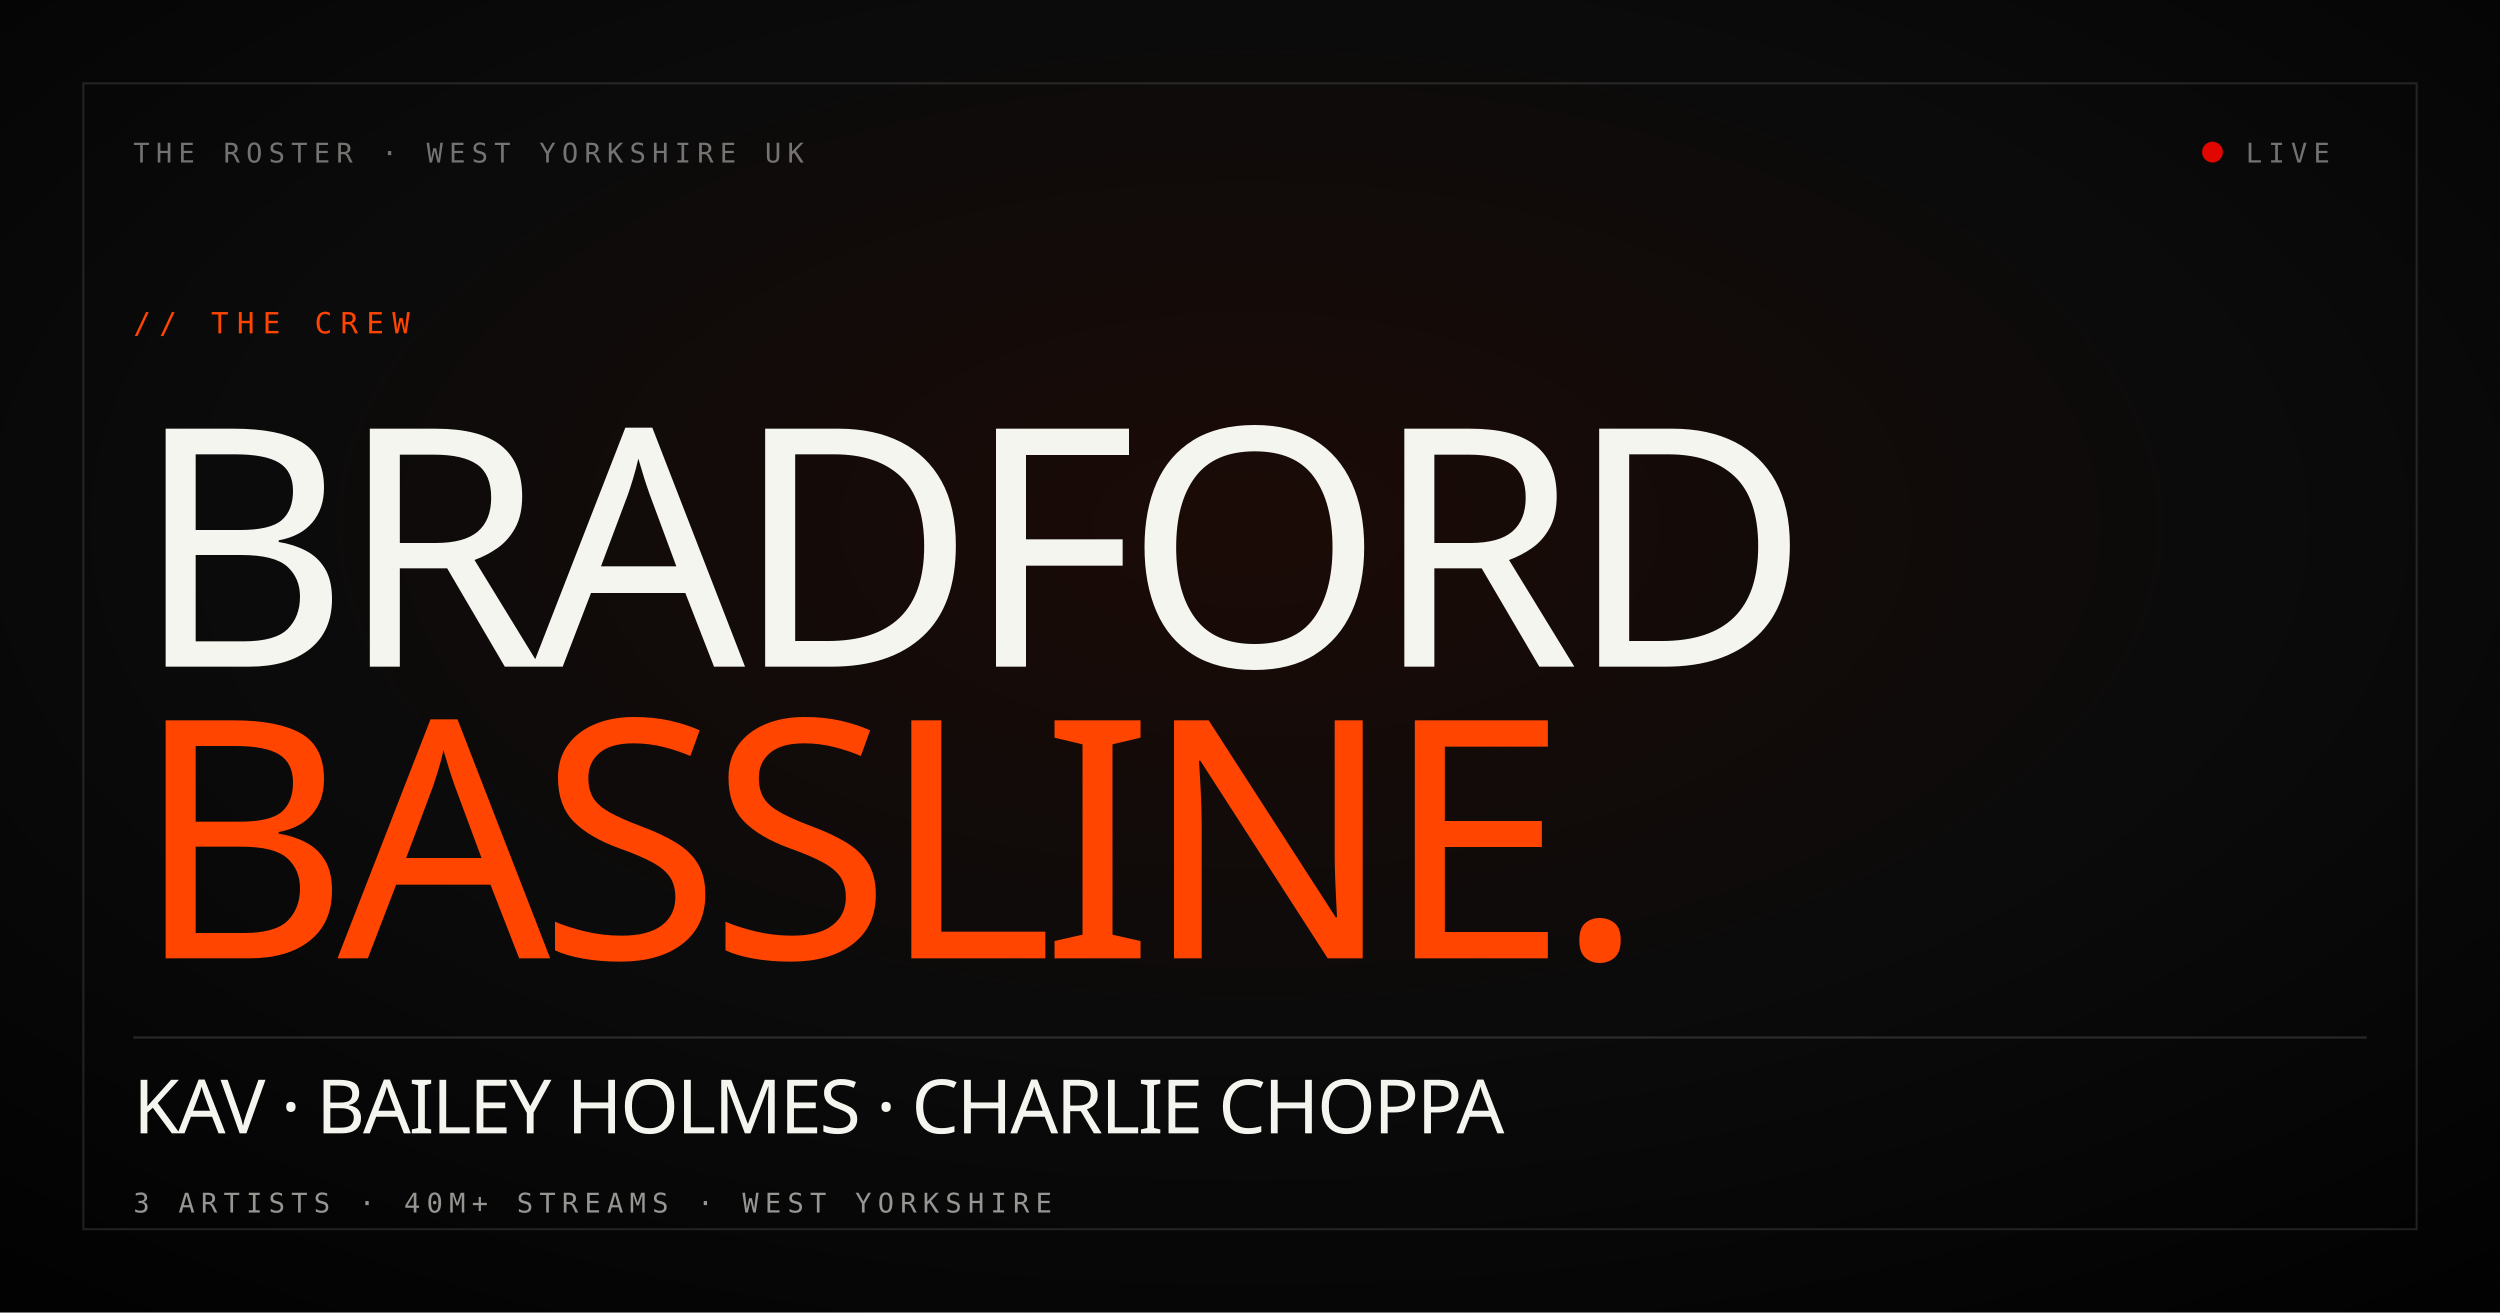
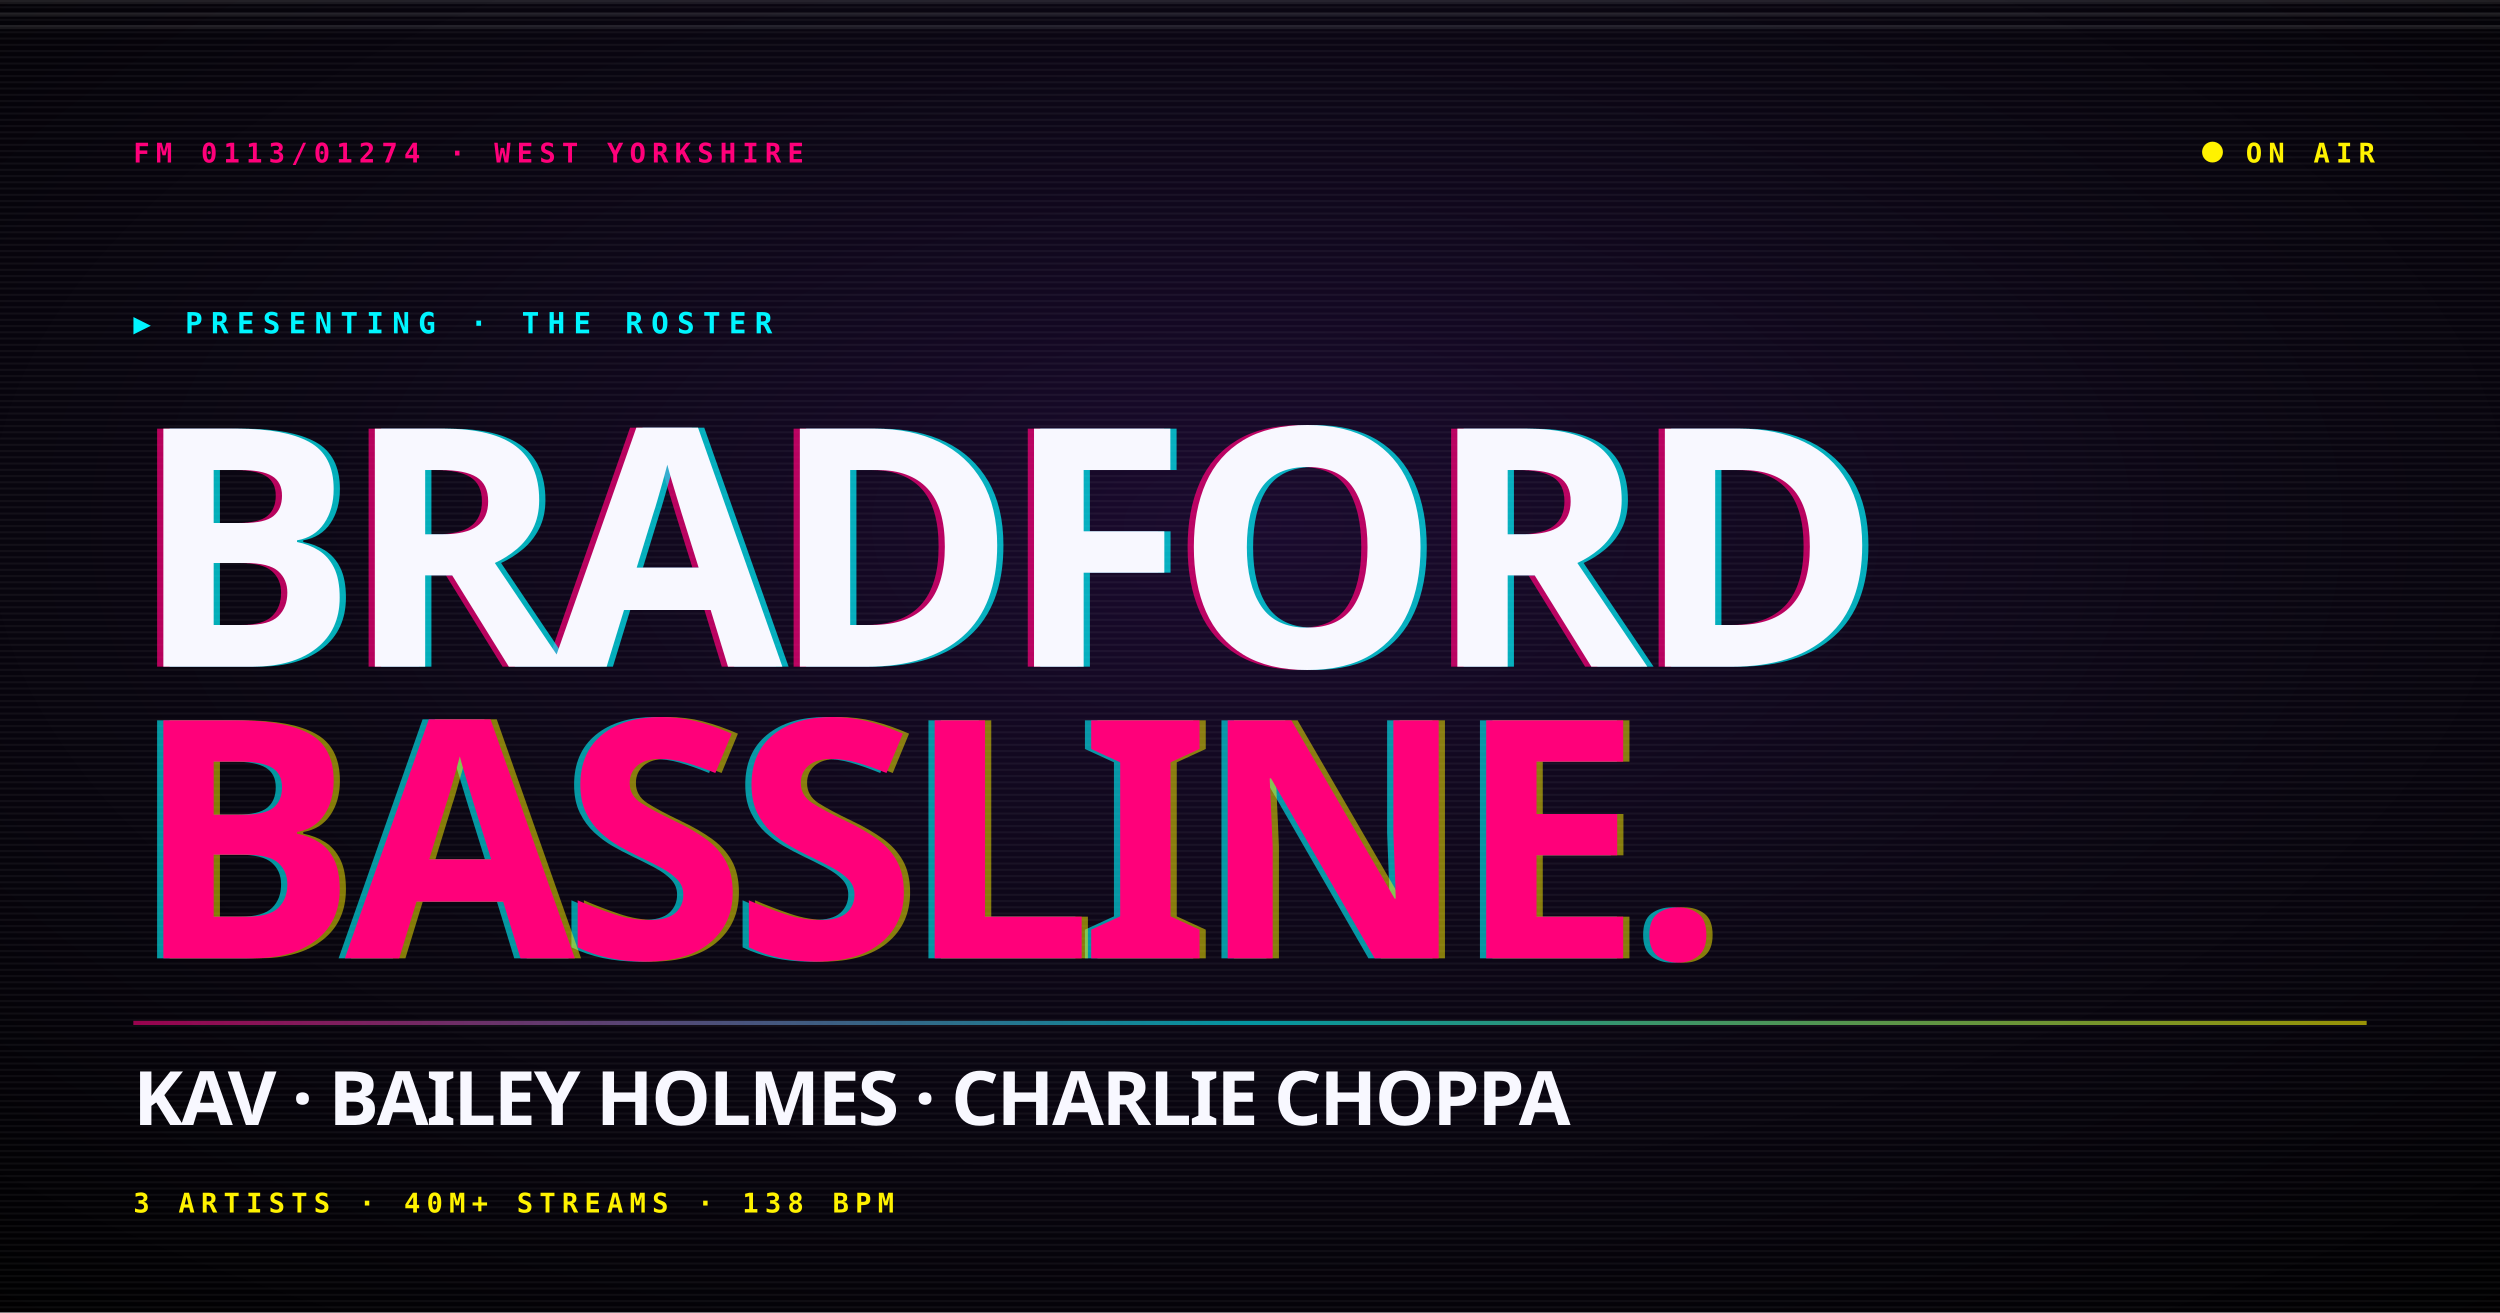
<svg xmlns="http://www.w3.org/2000/svg" width="1200" height="630" viewBox="0 0 1200 630">
  <defs>
    <radialGradient id="bgGrad" cx="50%" cy="40%" r="80%">
-       <stop offset="0%" stop-color="#1a0a05" />
-       <stop offset="50%" stop-color="#0a0a0a" />
+       <stop offset="0%" stop-color="#1a0a2e" />
+       <stop offset="50%" stop-color="#0a0612" />
      <stop offset="100%" stop-color="#000000" />
    </radialGradient>
-     <filter id="grain" x="0%" y="0%" width="100%" height="100%">
-       <feTurbulence type="fractalNoise" baseFrequency="0.9" numOctaves="2" stitchTiles="stitch" />
-       <feColorMatrix values="0 0 0 0 1 0 0 0 0 1 0 0 0 0 1 0 0 0 0.12 0" />
-       <feComposite in2="SourceGraphic" operator="in" />
-     </filter>
+     <linearGradient id="accent" x1="0%" y1="0%" x2="100%" y2="0%">
+       <stop offset="0%" stop-color="#ff007a" />
+       <stop offset="50%" stop-color="#00f5ff" />
+       <stop offset="100%" stop-color="#fff200" />
+     </linearGradient>
  </defs>
  <rect width="1200" height="630" fill="url(#bgGrad)" />
-   <rect width="1200" height="630" fill="#ffffff" opacity="0.06" filter="url(#grain)" />
-   <rect x="40" y="40" width="1120" height="550" fill="none" stroke="#f5f5f0" stroke-opacity="0.12" stroke-width="1" />
-   <text x="64" y="78" font-family="'JetBrains Mono', monospace" font-size="13" fill="#f5f5f0" fill-opacity="0.45" letter-spacing="3">THE ROSTER · WEST YORKSHIRE UK</text>
-   <circle cx="1062" cy="73" r="5" fill="#e10600" />
-   <text x="1078" y="78" font-family="'JetBrains Mono', monospace" font-size="13" fill="#f5f5f0" fill-opacity="0.45" letter-spacing="3">LIVE</text>
-   <text x="64" y="160" font-family="'JetBrains Mono', monospace" font-size="14" fill="#ff4500" letter-spacing="4">// THE CREW</text>
-   <text x="64" y="320" font-family="'Anton', 'Bebas Neue', 'Impact', sans-serif" font-size="160" fill="#f5f5f0" letter-spacing="-6">BRADFORD</text>
-   <text x="64" y="460" font-family="'Anton', 'Bebas Neue', 'Impact', sans-serif" font-size="160" fill="#ff4500" letter-spacing="-6">BASSLINE.</text>
-   <line x1="64" y1="498" x2="1136" y2="498" stroke="#f5f5f0" stroke-opacity="0.15" stroke-width="1" />
-   <text x="64" y="544" font-family="'Anton', 'Bebas Neue', 'Impact', sans-serif" font-size="36" fill="#f5f5f0" letter-spacing="-1">KAV · BAILEY HOLMES · CHARLIE CHOPPA</text>
-   <text x="64" y="582" font-family="'JetBrains Mono', monospace" font-size="13" fill="#f5f5f0" fill-opacity="0.6" letter-spacing="3">3 ARTISTS · 40M+ STREAMS · WEST YORKSHIRE</text>
+   <g opacity="0.08">
+     <rect width="1200" height="2" y="0" fill="white" />
+     <rect width="1200" height="2" y="6" fill="white" />
+     <rect width="1200" height="2" y="12" fill="white" />
+   </g>
+   <pattern id="scan" x="0" y="0" width="3" height="3" patternUnits="userSpaceOnUse">
+     <rect x="0" y="0" width="3" height="1" fill="rgba(255,255,255,0.04)" />
+   </pattern>
+   <rect width="1200" height="630" fill="url(#scan)" />
+   <text x="64" y="78" font-family="'Space Mono', monospace" font-size="13" font-weight="700" fill="#ff007a" letter-spacing="3">FM 0113/01274 · WEST YORKSHIRE</text>
+   <circle cx="1062" cy="73" r="5" fill="#fff200" />
+   <text x="1078" y="78" font-family="'Space Mono', monospace" font-size="13" font-weight="700" fill="#fff200" letter-spacing="3">ON AIR</text>
+   <text x="64" y="160" font-family="'Space Mono', monospace" font-size="14" font-weight="700" fill="#00f5ff" letter-spacing="4">▶ PRESENTING · THE ROSTER</text>
+   <text x="61" y="320" font-family="'Big Shoulders Display', 'Impact', sans-serif" font-size="160" font-weight="900" fill="#ff007a" opacity="0.7" letter-spacing="-6">BRADFORD</text>
+   <text x="67" y="320" font-family="'Big Shoulders Display', 'Impact', sans-serif" font-size="160" font-weight="900" fill="#00f5ff" opacity="0.7" letter-spacing="-6">BRADFORD</text>
+   <text x="64" y="320" font-family="'Big Shoulders Display', 'Impact', sans-serif" font-size="160" font-weight="900" fill="#f8f8ff" letter-spacing="-6">BRADFORD</text>
+   <text x="61" y="460" font-family="'Big Shoulders Display', 'Impact', sans-serif" font-size="160" font-weight="900" fill="#00f5ff" opacity="0.6" letter-spacing="-6">BASSLINE.</text>
+   <text x="67" y="460" font-family="'Big Shoulders Display', 'Impact', sans-serif" font-size="160" font-weight="900" fill="#fff200" opacity="0.5" letter-spacing="-6">BASSLINE.</text>
+   <text x="64" y="460" font-family="'Big Shoulders Display', 'Impact', sans-serif" font-size="160" font-weight="900" fill="#ff007a" letter-spacing="-6">BASSLINE.</text>
+   <rect x="64" y="490" width="1072" height="2" fill="url(#accent)" opacity="0.6" />
+   <text x="64" y="540" font-family="'Big Shoulders Display', 'Impact', sans-serif" font-size="36" font-weight="700" fill="#f8f8ff" letter-spacing="-1">KAV · BAILEY HOLMES · CHARLIE CHOPPA</text>
+   <text x="64" y="582" font-family="'Space Mono', monospace" font-size="13" font-weight="700" fill="#fff200" letter-spacing="3">3 ARTISTS · 40M+ STREAMS · 138 BPM</text>
</svg>
